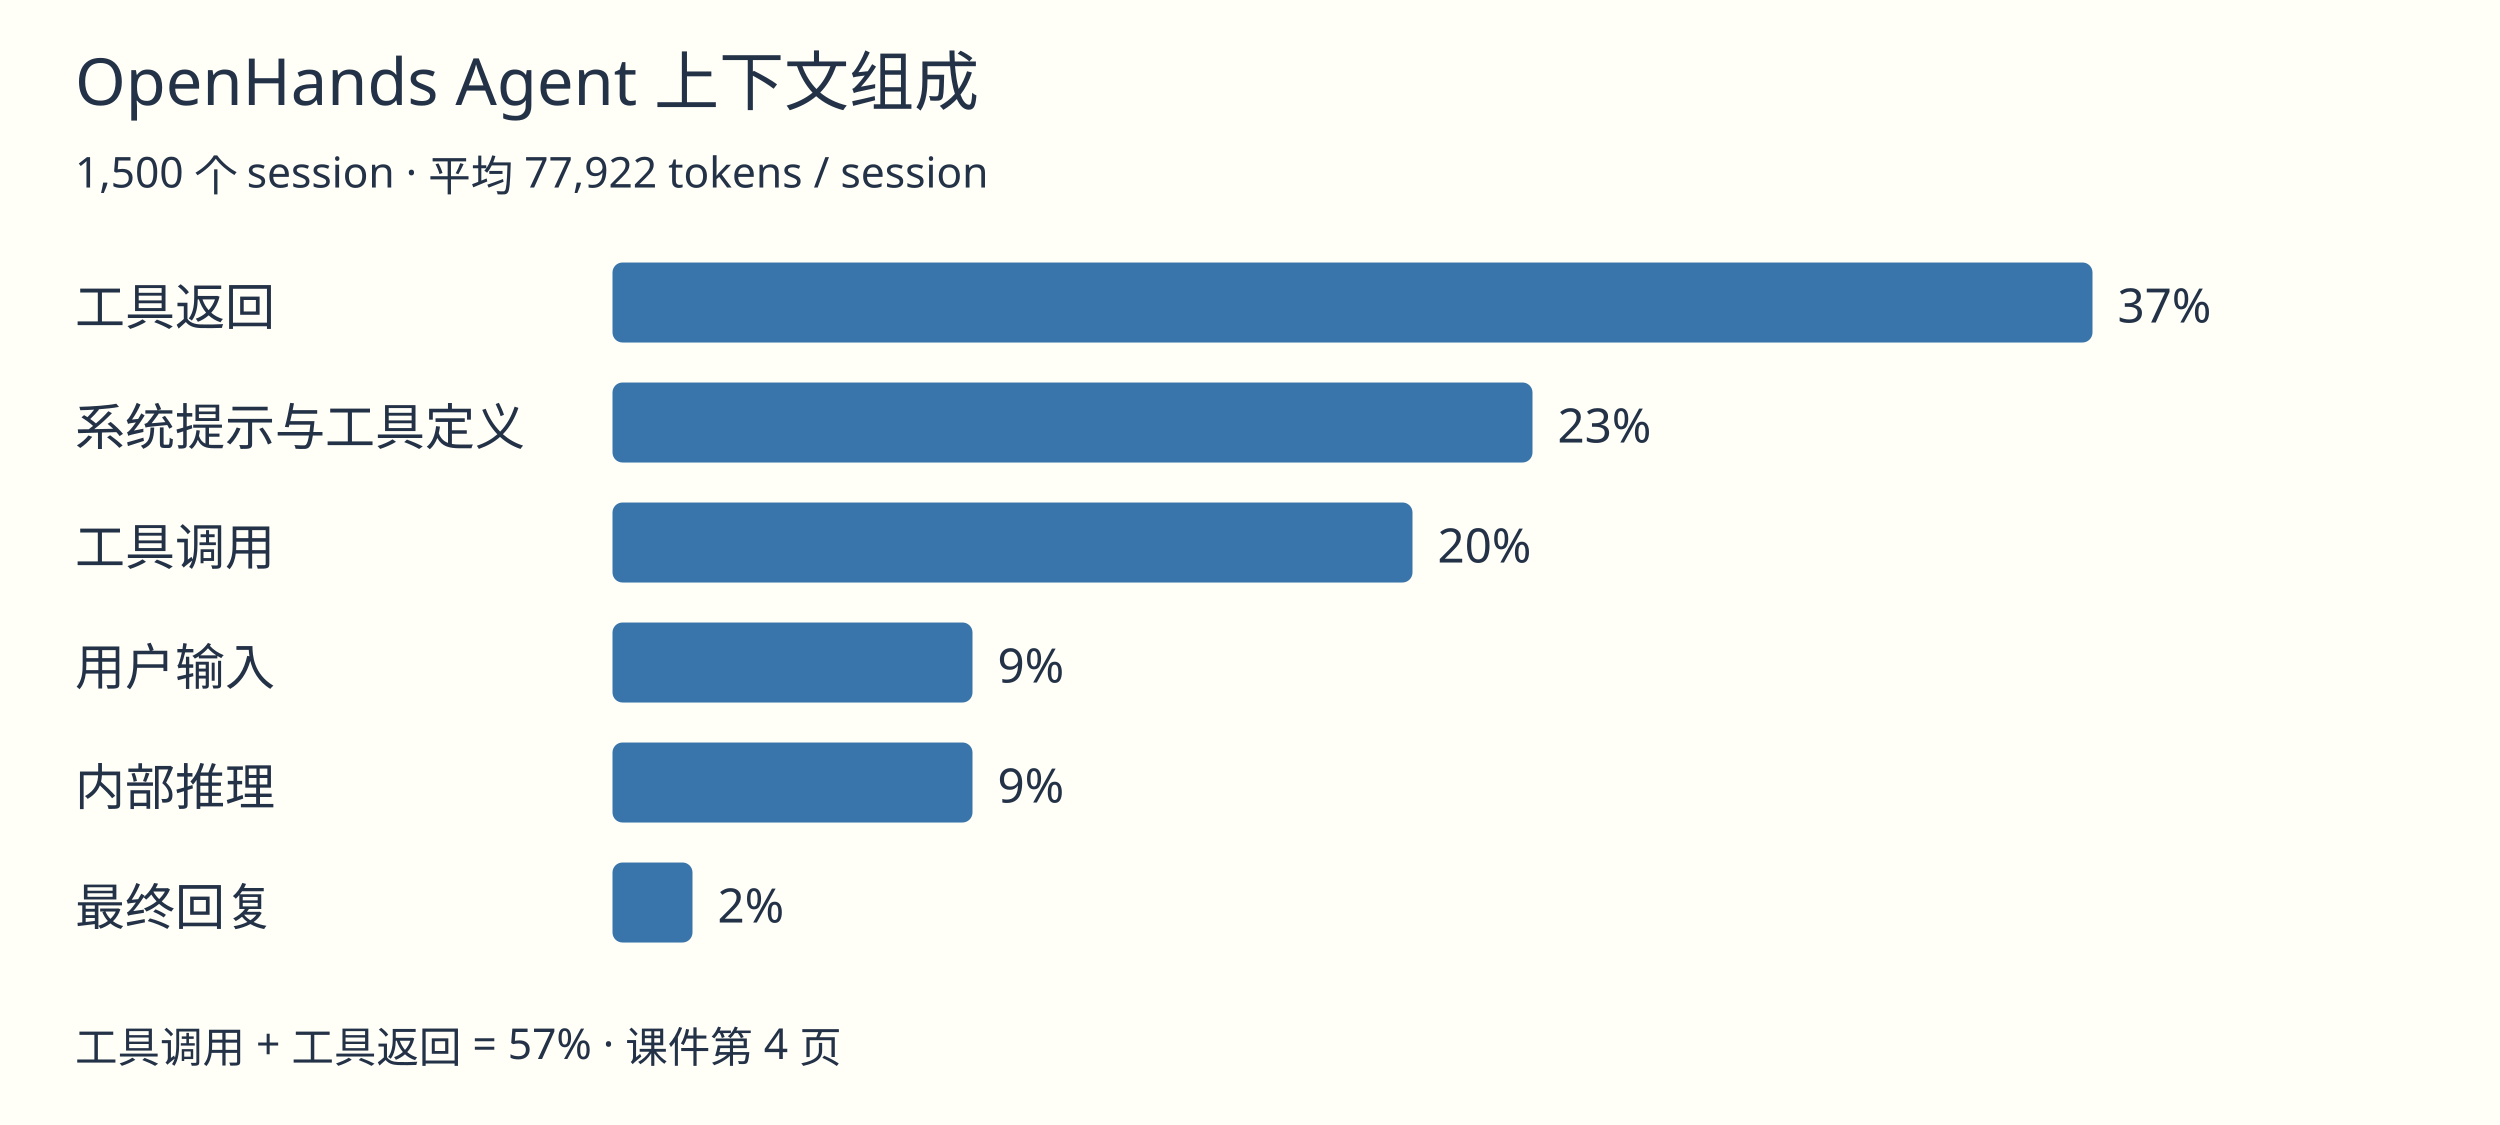
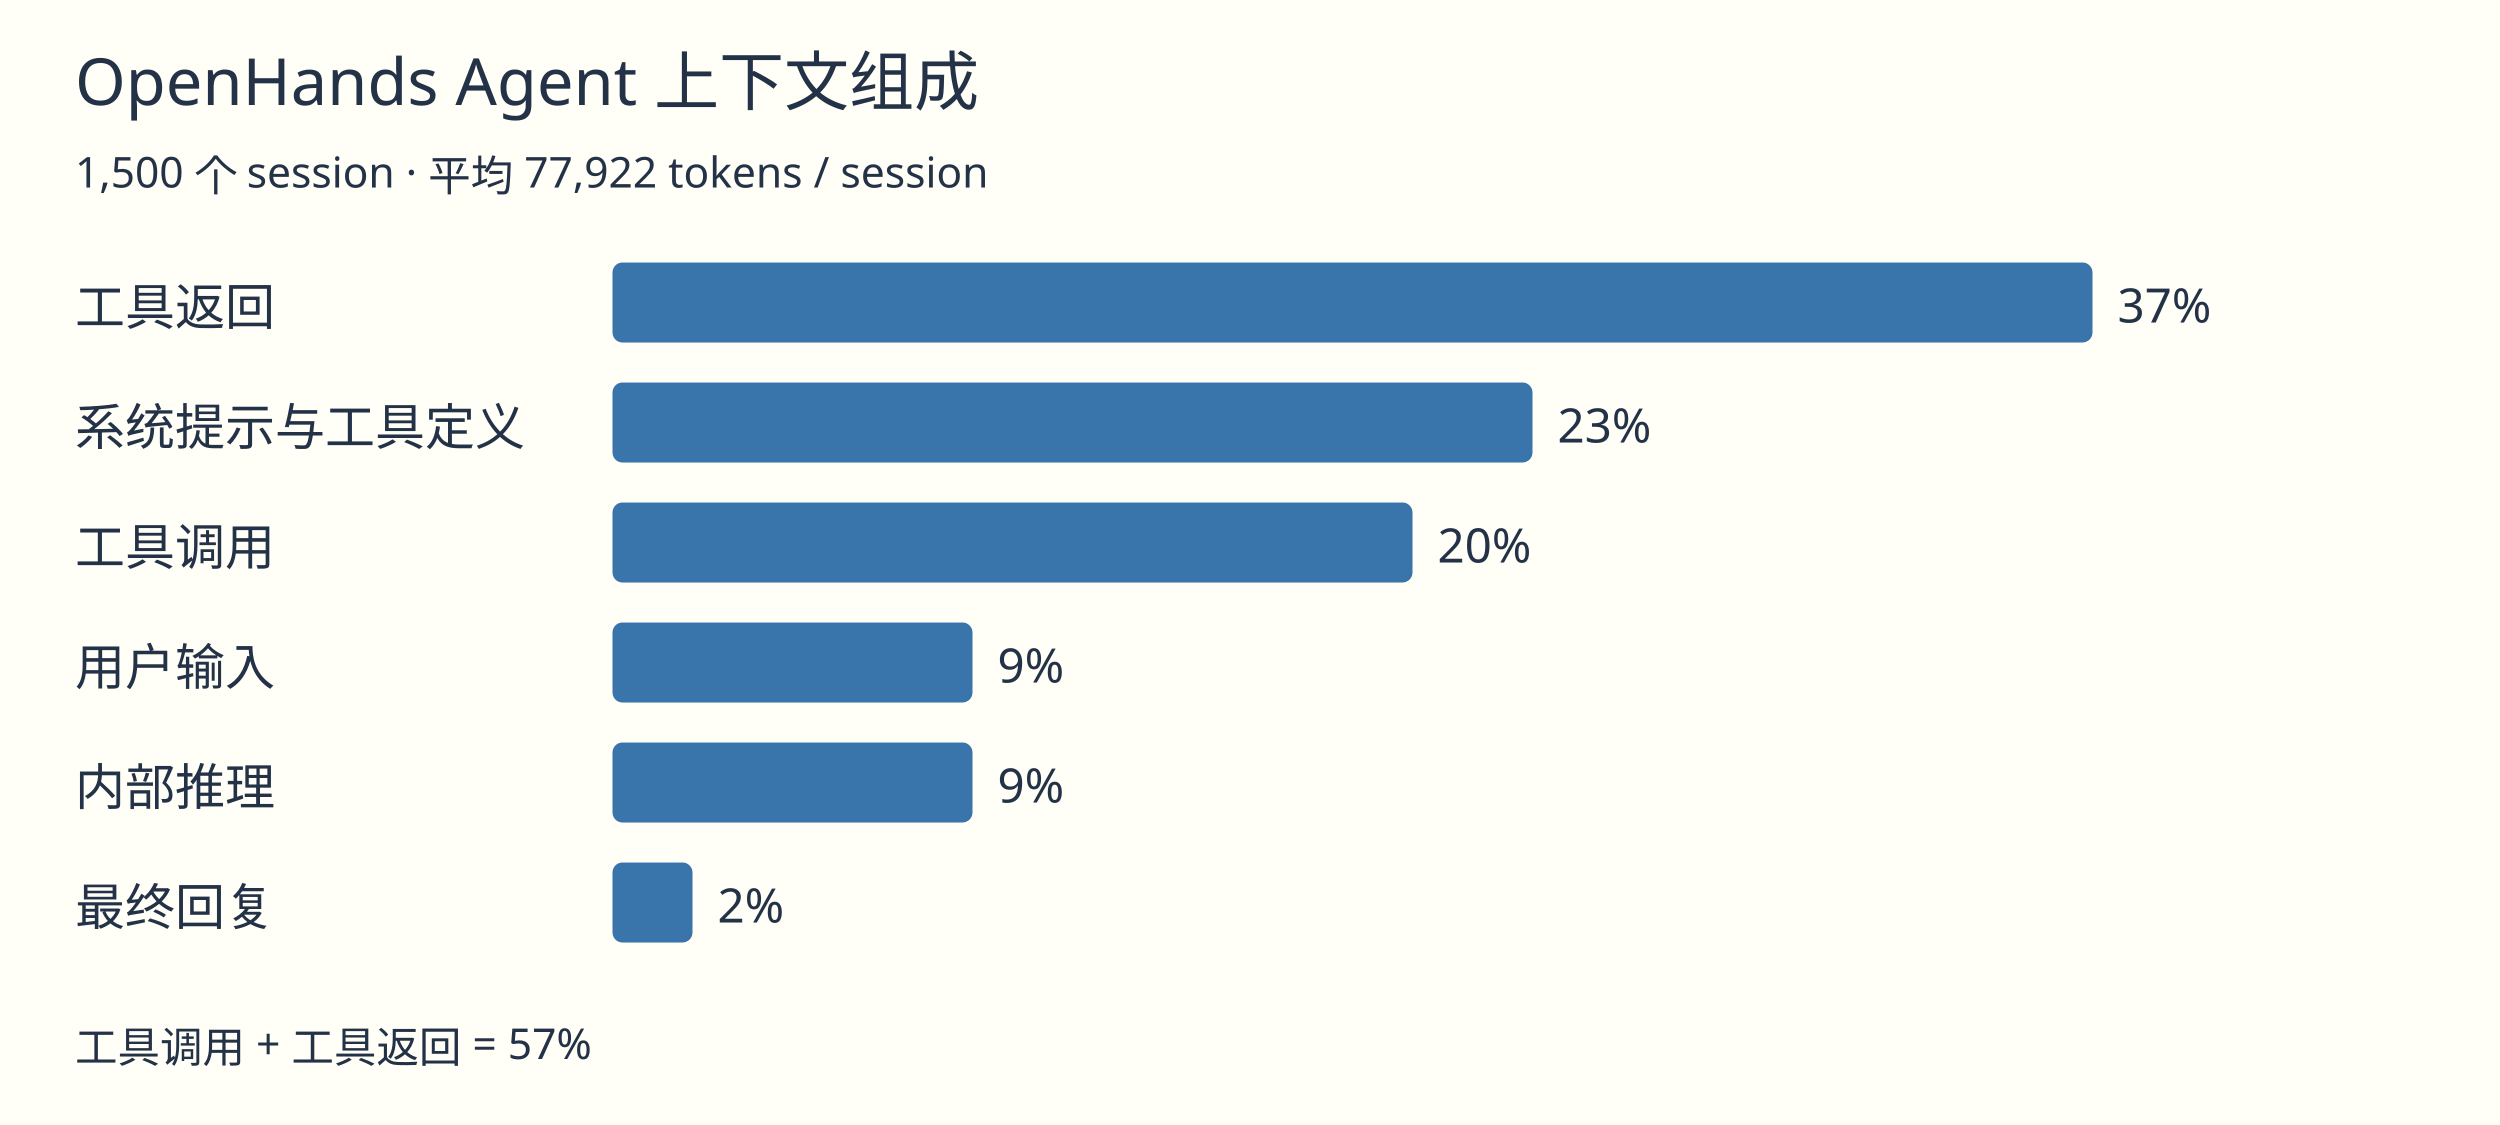
<svg xmlns="http://www.w3.org/2000/svg" width="1000" height="450" viewBox="0 0 1000 450">
  <rect width="1000" height="450" fill="#fffff8" />
  <g font-family="PingFang SC, sans-serif" fill="#243247">
    <text x="30" y="42" font-size="26">OpenHands Agent 上下文组成</text>
    <text x="30" y="75" font-size="17">1,500 个 session · 平均 77,922 tokens / session</text>
    <text x="30" y="130" font-size="20">工具返回</text>
    <rect x="245" y="105" width="592" height="32" rx="4" fill="#3974aa" />
    <text x="847" y="129" font-size="19">37%</text>
    <text x="30" y="178" font-size="20">系统提示与工具定义</text>
    <rect x="245" y="153" width="368" height="32" rx="4" fill="#3974aa" />
    <text x="623" y="177" font-size="19">23%</text>
    <text x="30" y="226" font-size="20">工具调用</text>
    <rect x="245" y="201" width="320" height="32" rx="4" fill="#3974aa" />
    <text x="575" y="225" font-size="19">20%</text>
    <text x="30" y="274" font-size="20">用户输入</text>
    <rect x="245" y="249" width="144" height="32" rx="4" fill="#3974aa" />
    <text x="399" y="273" font-size="19">9%</text>
    <text x="30" y="322" font-size="20">内部推理</text>
    <rect x="245" y="297" width="144" height="32" rx="4" fill="#3974aa" />
    <text x="399" y="321" font-size="19">9%</text>
    <text x="30" y="370" font-size="20">最终回复</text>
    <rect x="245" y="345" width="32" height="32" rx="4" fill="#3974aa" />
    <text x="287" y="369" font-size="19">2%</text>
-     <text x="30" y="425" font-size="17">工具调用 + 工具返回 = 57% · 课件第 4 页</text>
+     <text x="30" y="425" font-size="17">工具调用 + 工具返回 = 57%</text>
  </g>
</svg>
